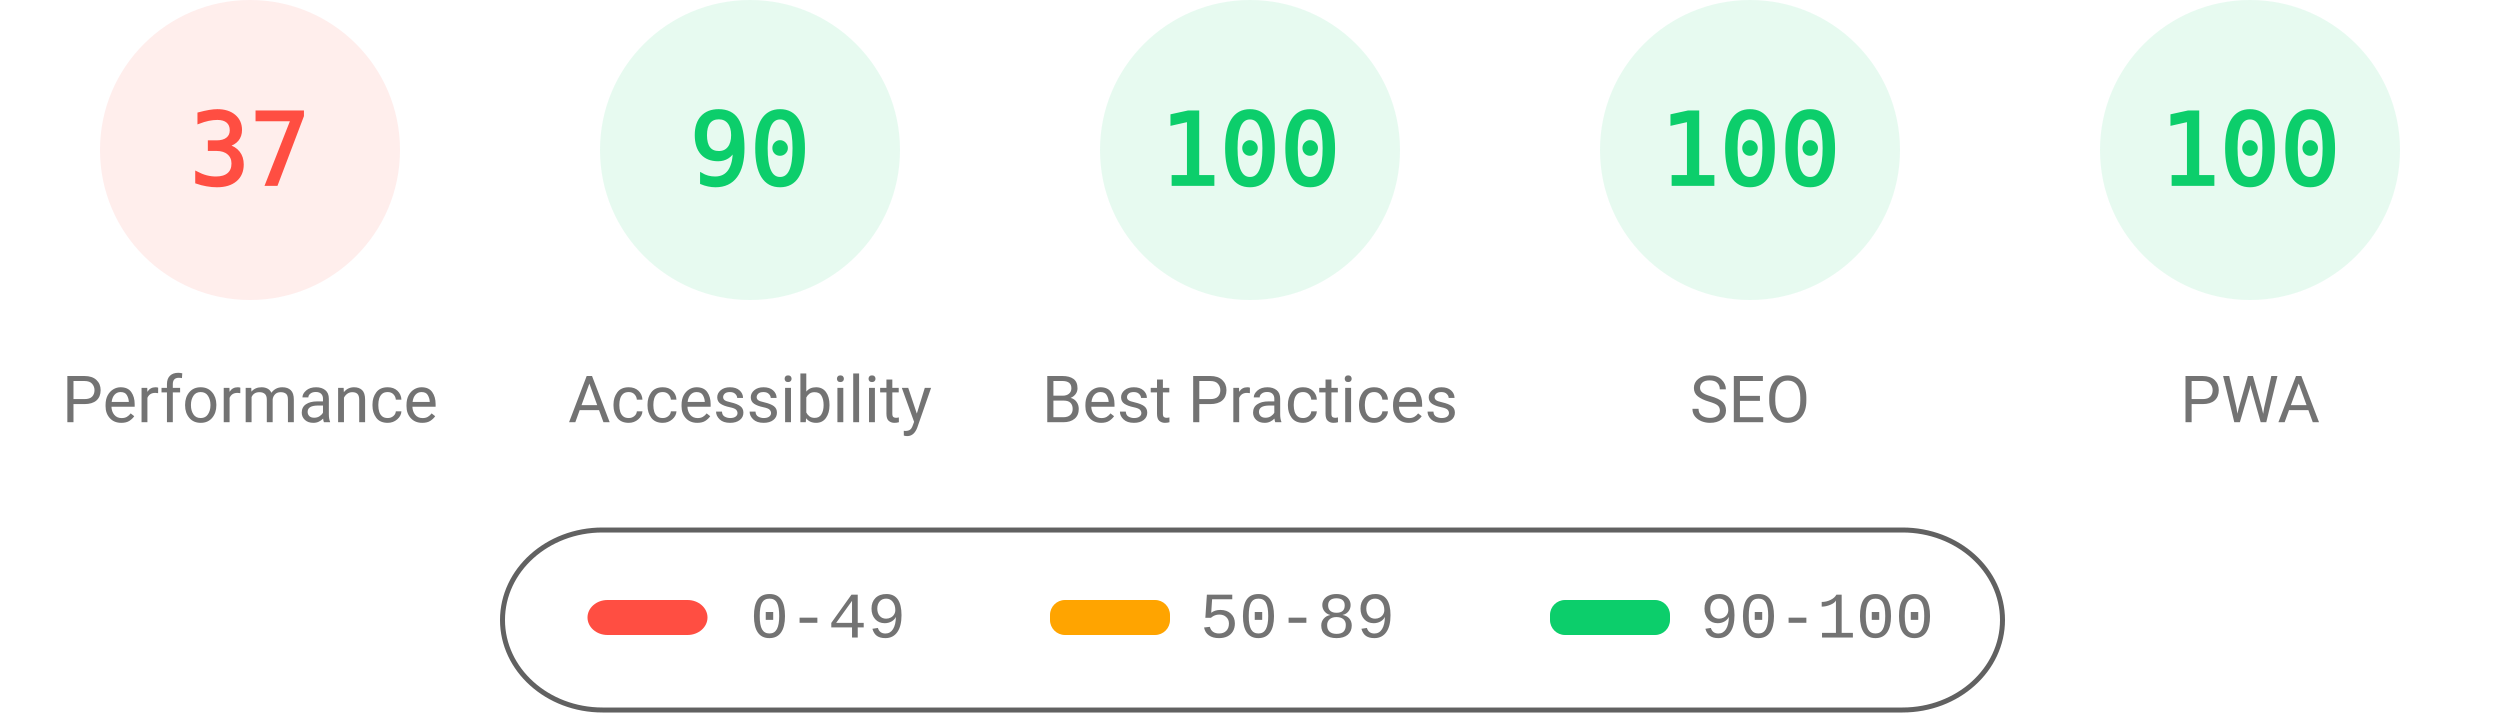
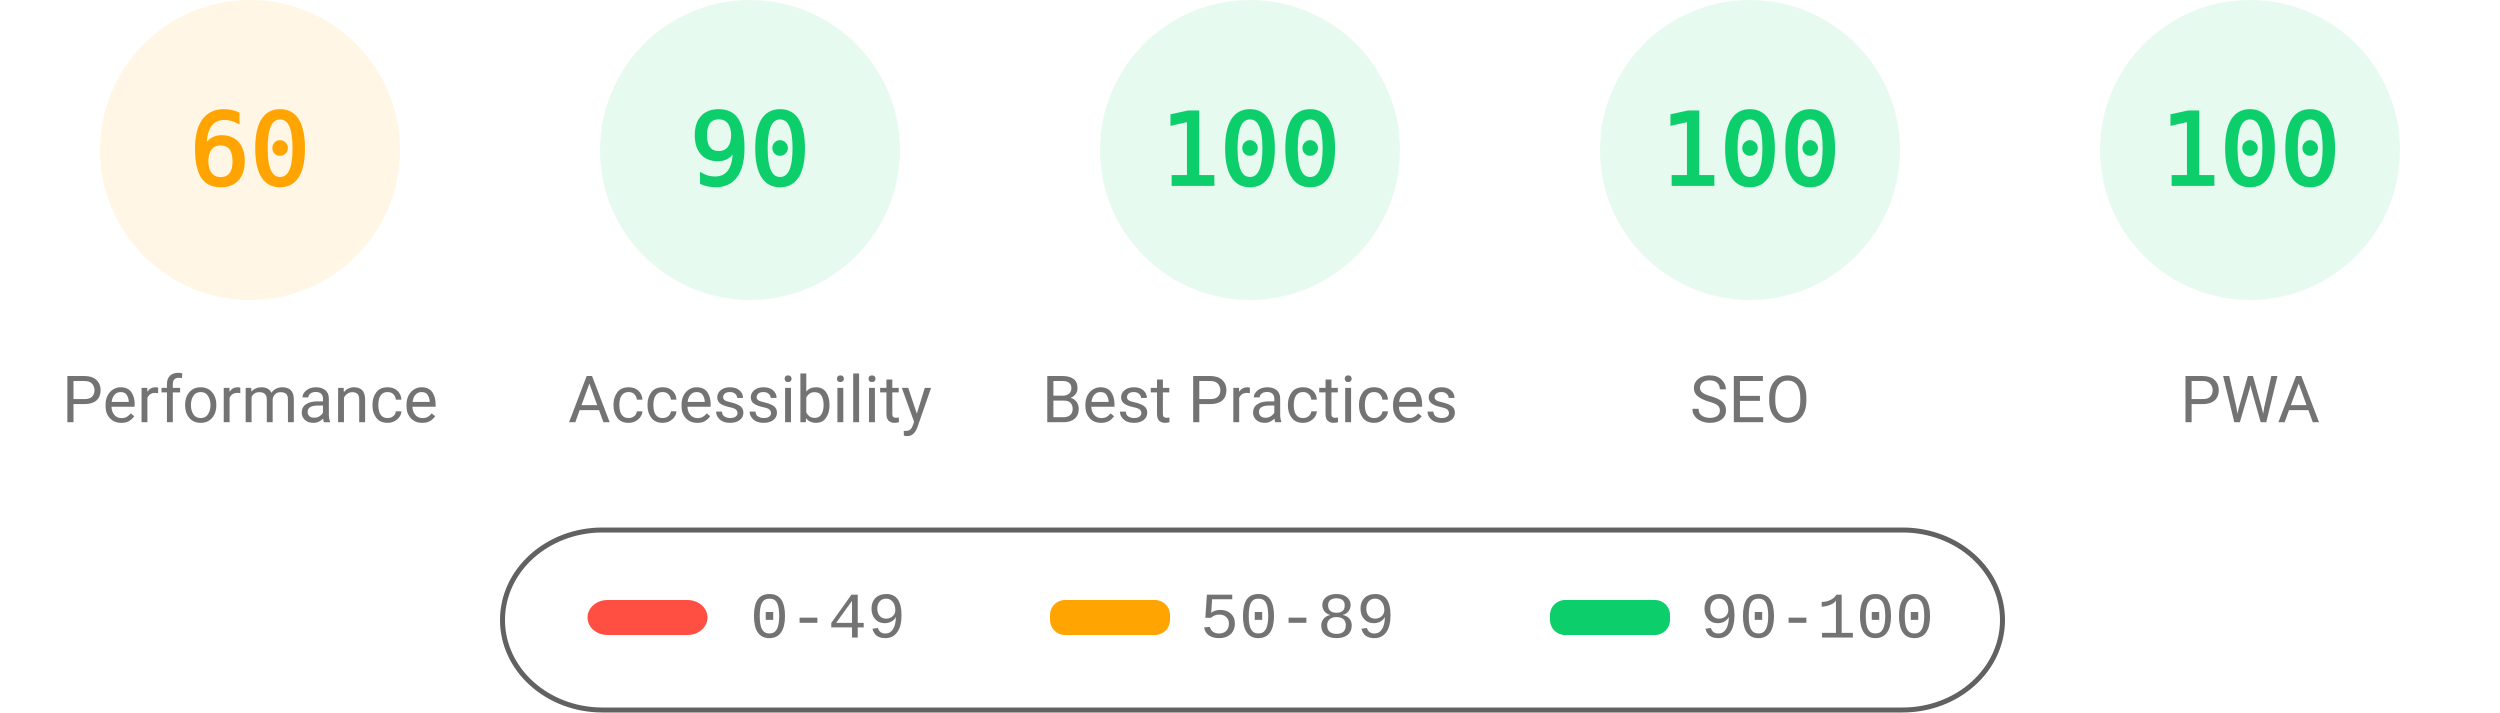
<svg xmlns="http://www.w3.org/2000/svg" fill="none" width="1000" height="285">
  <style>.gauge-base{opacity:.1}.gauge-arc{fill:none;animation-delay:250ms;stroke-linecap:round;transform:rotate(-90deg);transform-origin:100px 60px;animation:load-gauge 1s ease forwards}.guage-text{font-size:40px;font-family:monospace;text-align:center}.guage-red{color:#ff4e42;fill:#ff4e42;stroke:#ff4e42}.guage-orange{color:#ffa400;fill:#ffa400;stroke:#ffa400}.guage-green{color:#0cce6b;fill:#0cce6b;stroke:#0cce6b}.guage-undefined{color:#5c5c5c;fill:#5c5c5c;stroke:#5c5c5c}.guage-title{color:#737373;fill:#737373;stroke:none;font-size:26px;line-height:26px;font-family:Roboto,Halvetica,Arial,sans-serif}@keyframes load-gauge{from{stroke-dasharray:0 352.858}}</style>
-   <svg class="guage-div guage-perf guage-red" viewBox="0 0 200 200" width="200" height="200">
+   <svg class="guage-div guage-perf guage-orange" viewBox="0 0 200 200" width="200" height="200">
    <circle class="gauge-base" r="56" cx="100" cy="60" stroke-width="8" />
-     <circle class="gauge-arc guage-arc-1" r="56" cx="100" cy="60" stroke-width="8" style="stroke-dasharray:130.187,351.858" />
-     <text class="guage-text" x="100" y="60" alignment-baseline="central" dominant-baseline="central" text-anchor="middle">37</text>
+     <circle class="gauge-arc guage-arc-1" r="56" cx="100" cy="60" stroke-width="8" style="stroke-dasharray:211.115,351.858" />
+     <text class="guage-text" x="100" y="60" alignment-baseline="central" dominant-baseline="central" text-anchor="middle">60</text>
    <text class="guage-title" x="100" y="160" alignment-baseline="central" dominant-baseline="central" text-anchor="middle">Performance</text>
  </svg>
  <svg class="guage-div guage-acc guage-green" viewBox="0 0 200 200" width="200" height="200" x="200">
    <circle class="gauge-base" r="56" cx="100" cy="60" stroke-width="8" />
    <circle class="gauge-arc guage-arc-2" r="56" cx="100" cy="60" stroke-width="8" style="stroke-dasharray:316.672,351.858" />
    <text class="guage-text" x="100" y="60" alignment-baseline="central" dominant-baseline="central" text-anchor="middle">90</text>
    <text class="guage-title" x="100" y="160" alignment-baseline="central" dominant-baseline="central" text-anchor="middle">Accessibility</text>
  </svg>
  <svg class="guage-div guage-best guage-green" viewBox="0 0 200 200" width="200" height="200" x="400">
    <circle class="gauge-base" r="56" cx="100" cy="60" stroke-width="8" />
    <circle class="gauge-arc guage-arc-3" r="56" cx="100" cy="60" stroke-width="8" style="stroke-dasharray:351.858,351.858" />
    <text class="guage-text" x="100" y="60" alignment-baseline="central" dominant-baseline="central" text-anchor="middle">100</text>
    <text class="guage-title" x="100" y="160" alignment-baseline="central" dominant-baseline="central" text-anchor="middle">Best Practices</text>
  </svg>
  <svg class="guage-div guage-seo guage-green" viewBox="0 0 200 200" width="200" height="200" x="600">
    <circle class="gauge-base" r="56" cx="100" cy="60" stroke-width="8" />
    <circle class="gauge-arc guage-arc-4" r="56" cx="100" cy="60" stroke-width="8" style="stroke-dasharray:351.858,351.858" />
    <text class="guage-text" x="100" y="60" alignment-baseline="central" dominant-baseline="central" text-anchor="middle">100</text>
    <text class="guage-title" x="100" y="160" alignment-baseline="central" dominant-baseline="central" text-anchor="middle">SEO</text>
  </svg>
  <svg class="guage-div guage-pwa guage-green" viewBox="0 0 200 200" width="200" height="200" x="800">
    <circle class="gauge-base" r="56" cx="100" cy="60" stroke-width="8" />
    <circle class="gauge-arc guage-arc-4" r="56" cx="100" cy="60" stroke-width="8" style="stroke-dasharray:351.858,351.858" />
    <text class="guage-text" x="100" y="60" alignment-baseline="central" dominant-baseline="central" text-anchor="middle">100</text>
    <text class="guage-title" x="100" y="160" alignment-baseline="central" dominant-baseline="central" text-anchor="middle">PWA</text>
  </svg>
  <svg width="604" height="76" x="200" y="210">
    <path fill="none" id="canvas_background" d="M-1-1h604v80H-1z" />
    <rect fill-opacity="0" stroke="#616161" stroke-width="2" rx="40" id="svg_2" height="72" width="600" y="2" x="1" fill="#000" />
    <rect stroke="#000" rx="8" id="svg_3" height="14" width="48" y="30" x="35" stroke-opacity="null" stroke-width="0" fill="#ff4e42" />
    <rect stroke="#000" rx="6" id="svg_4" height="14" width="48" y="30" x="220" stroke-opacity="null" stroke-width="0" fill="#ffa400" />
    <rect stroke="#000" rx="6" id="svg_5" height="14" width="48" y="30" x="420" stroke-opacity="null" stroke-width="0" fill="#0cce6b" />
    <text xml:space="preserve" text-anchor="start" font-family="'Courier New', Courier, monospace" font-size="26" id="svg_6" y="45" x="100" stroke-opacity="null" stroke-width="0" stroke="#000" fill="#737373">0-49</text>
    <text xml:space="preserve" text-anchor="start" font-family="'Courier New', Courier, monospace" font-size="26" id="svg_7" y="45" x="280" stroke-opacity="null" stroke-width="0" stroke="#000" fill="#737373">50-89</text>
    <text xml:space="preserve" text-anchor="start" font-family="'Courier New', Courier, monospace" font-size="26" id="svg_8" y="45" x="480" stroke-opacity="null" stroke-width="0" stroke="#000" fill="#737373">90-100</text>
  </svg>
</svg>
